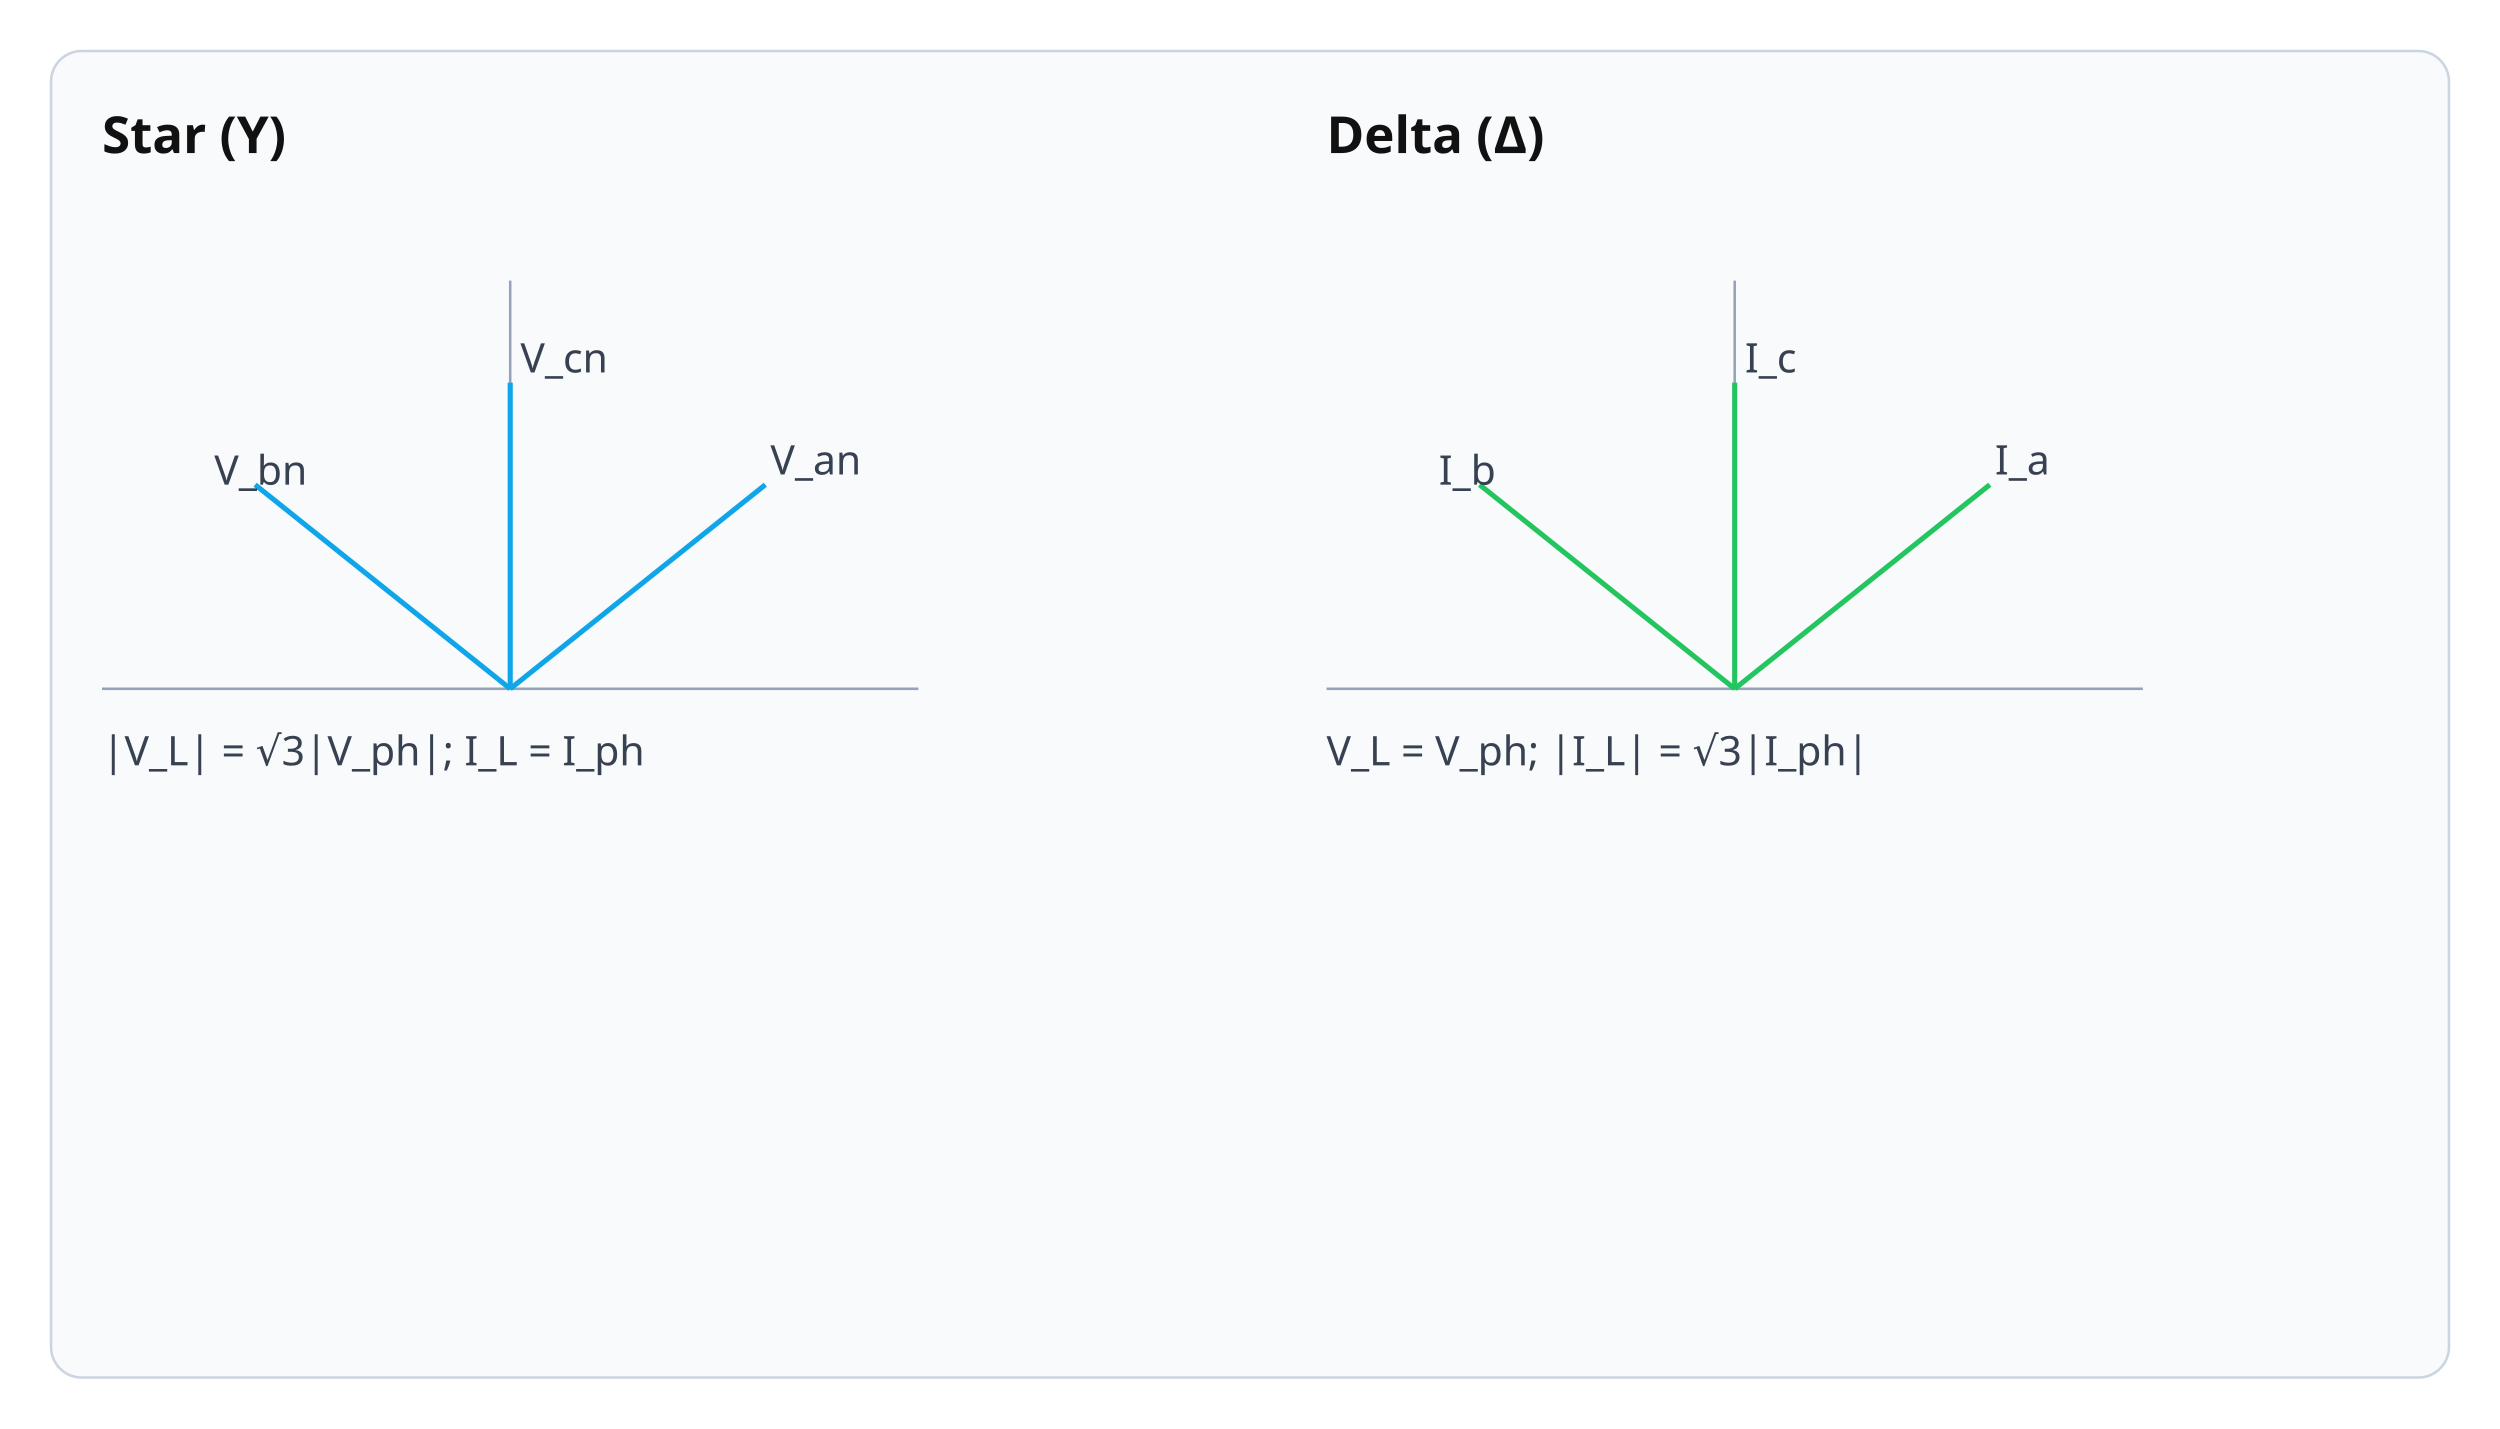
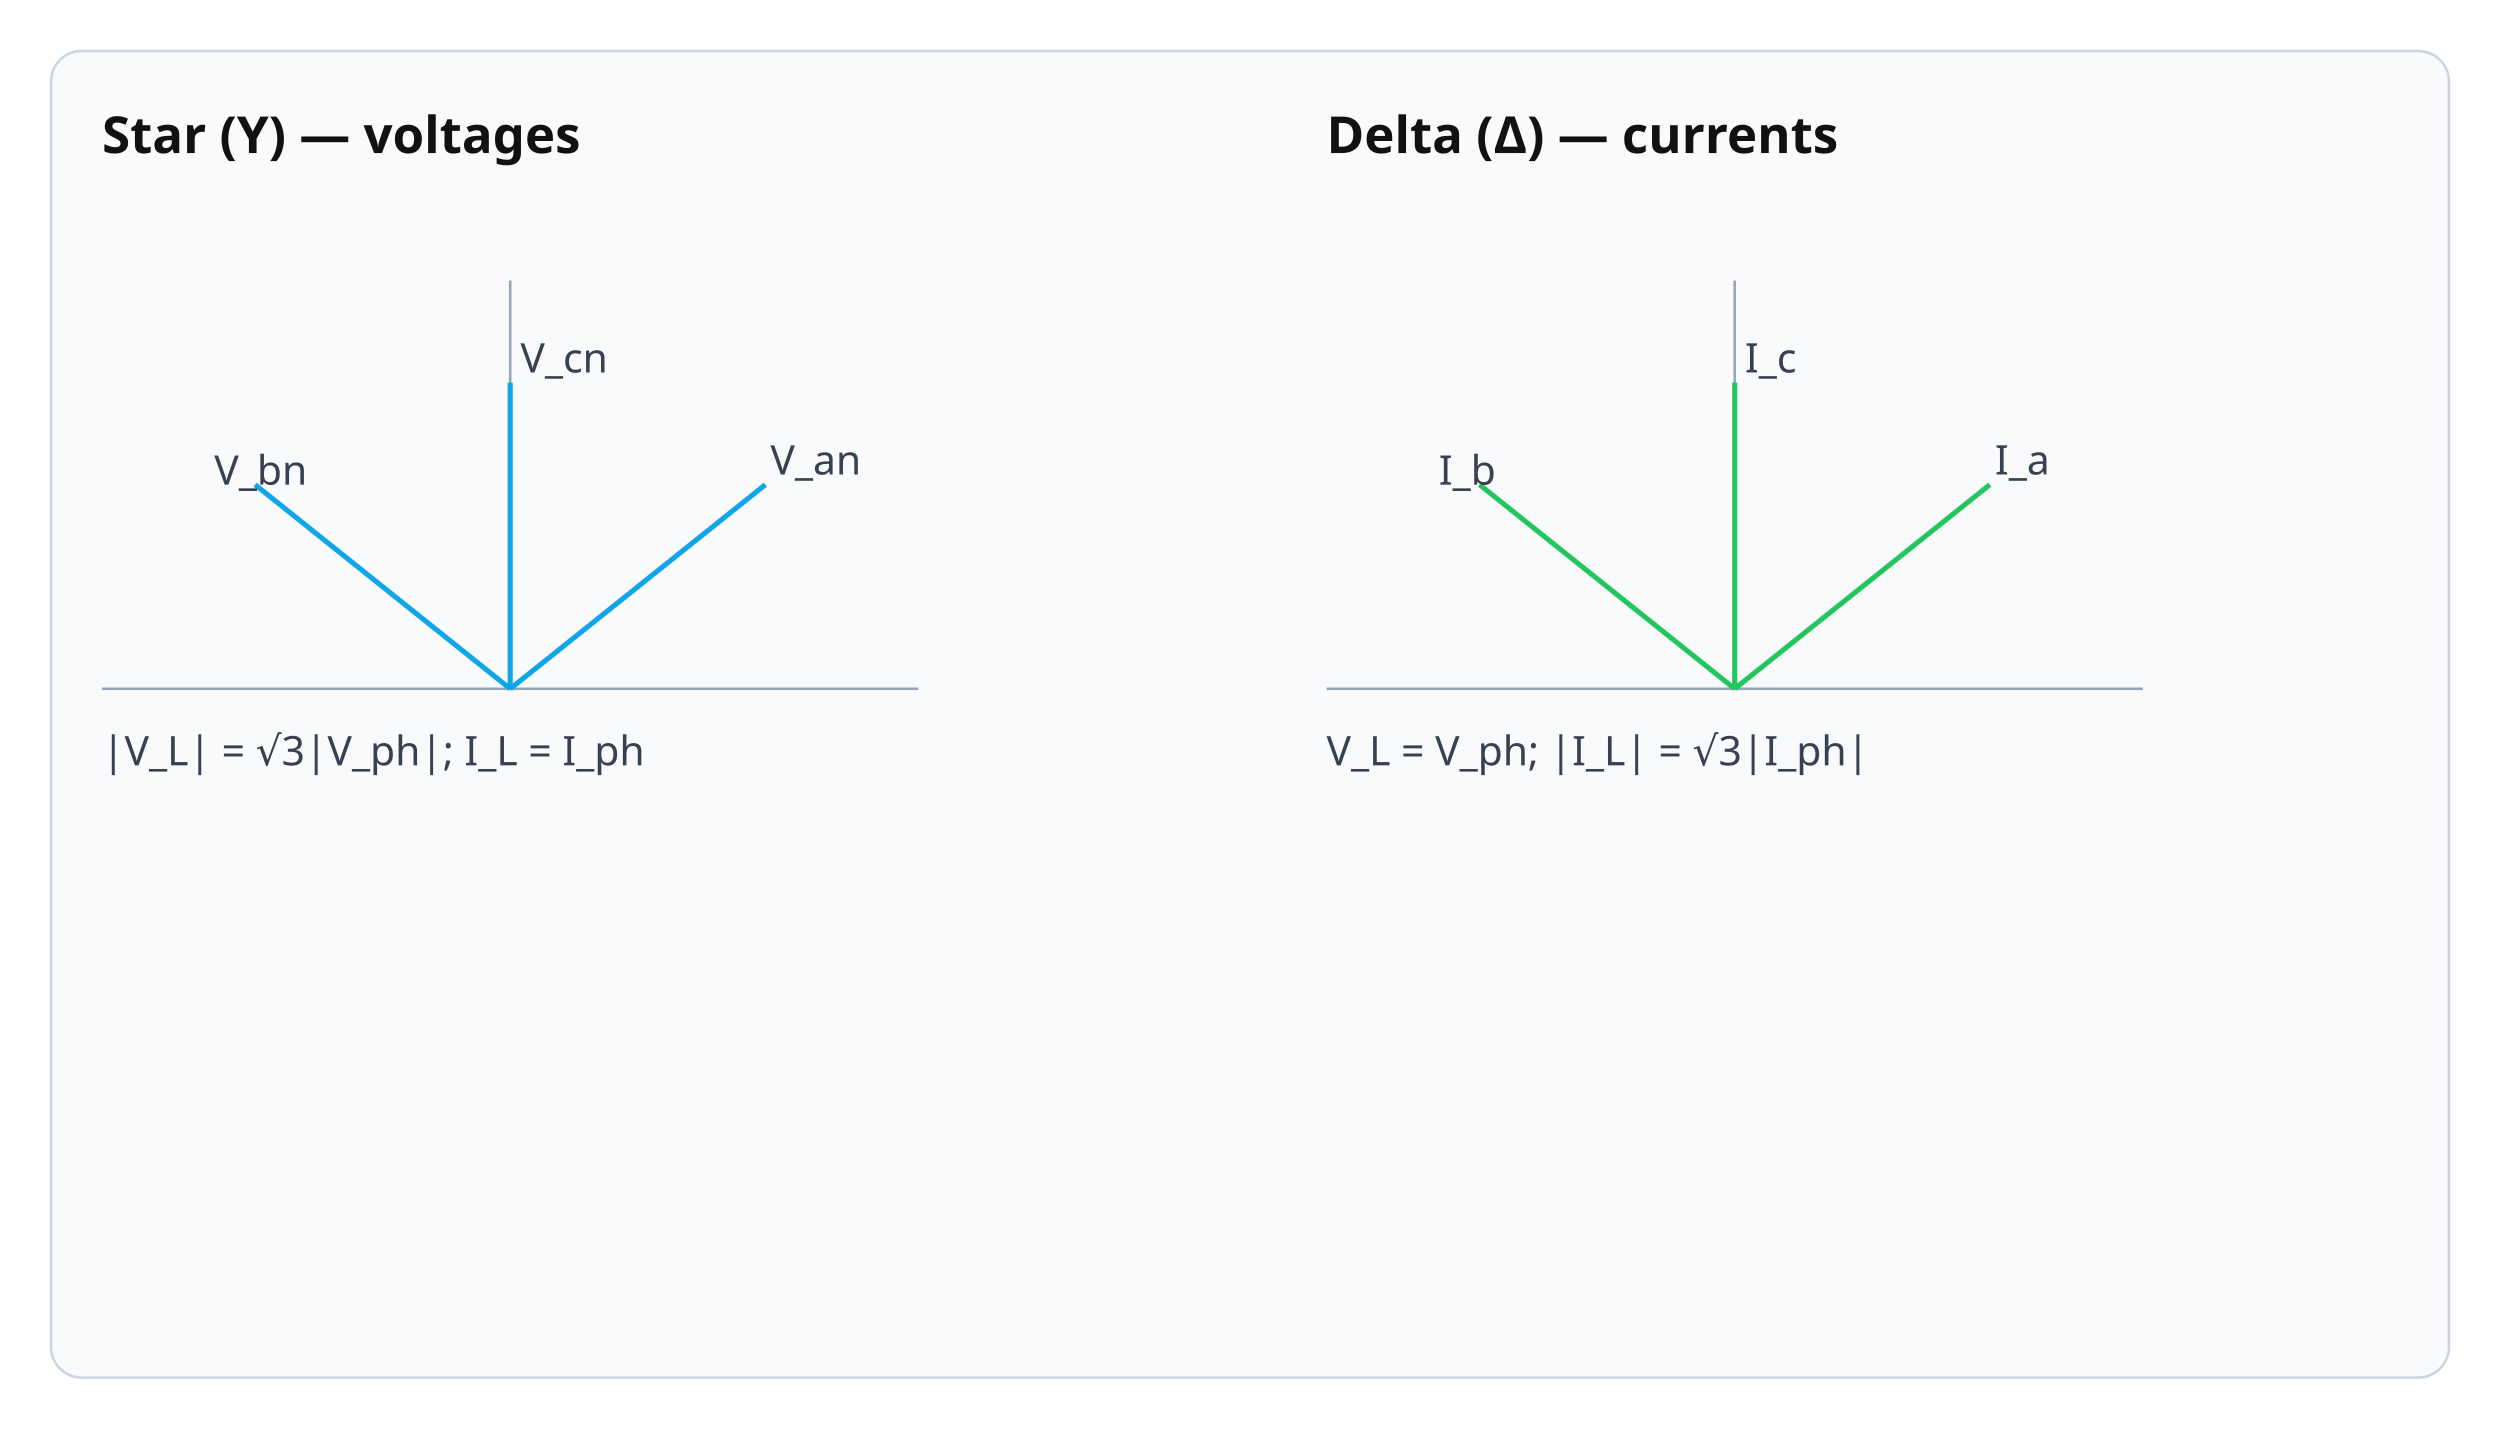
<svg xmlns="http://www.w3.org/2000/svg" width="980" height="560" viewBox="0 0 980 560" role="img" aria-label="Star and delta vector diagrams">
  <defs>
    <style>
      .h { font: 20px sans-serif; font-weight: 700; fill: #111; }
      .s { font: 16px sans-serif; fill: #374151; }
      .axis { stroke: #94a3b8; stroke-width: 1; }
      .v { stroke: #0ea5e9; stroke-width: 2; }
      .i { stroke: #22c55e; stroke-width: 2; }
      .box { fill: #f8fafc; stroke: #cbd5e1; }
    </style>
  </defs>
  <rect x="20" y="20" width="940" height="520" rx="12" class="box" />
-   <text x="40" y="60" class="h">Star (Y)</text>
+   <text x="40" y="60" class="h">Star (Y) — voltages</text>
  <g transform="translate(40,90)">
    <line x1="160" y1="180" x2="160" y2="20" class="axis" />
    <line x1="0" y1="180" x2="320" y2="180" class="axis" />
    <line x1="160" y1="180" x2="260" y2="100" class="v" />
    <text x="262" y="96" class="s">V_an</text>
    <line x1="160" y1="180" x2="60" y2="100" class="v" />
    <text x="44" y="100" class="s">V_bn</text>
    <line x1="160" y1="180" x2="160" y2="60" class="v" />
    <text x="164" y="56" class="s">V_cn</text>
    <text x="0" y="210" class="s">|V_L| = √3|V_ph|; I_L = I_ph</text>
  </g>
-   <text x="520" y="60" class="h">Delta (Δ)</text>
+   <text x="520" y="60" class="h">Delta (Δ) — currents</text>
  <g transform="translate(520,90)">
    <line x1="160" y1="180" x2="160" y2="20" class="axis" />
    <line x1="0" y1="180" x2="320" y2="180" class="axis" />
    <line x1="160" y1="180" x2="260" y2="100" class="i" />
    <text x="262" y="96" class="s">I_a</text>
    <line x1="160" y1="180" x2="60" y2="100" class="i" />
    <text x="44" y="100" class="s">I_b</text>
    <line x1="160" y1="180" x2="160" y2="60" class="i" />
    <text x="164" y="56" class="s">I_c</text>
    <text x="0" y="210" class="s">V_L = V_ph; |I_L| = √3|I_ph|</text>
  </g>
</svg>
